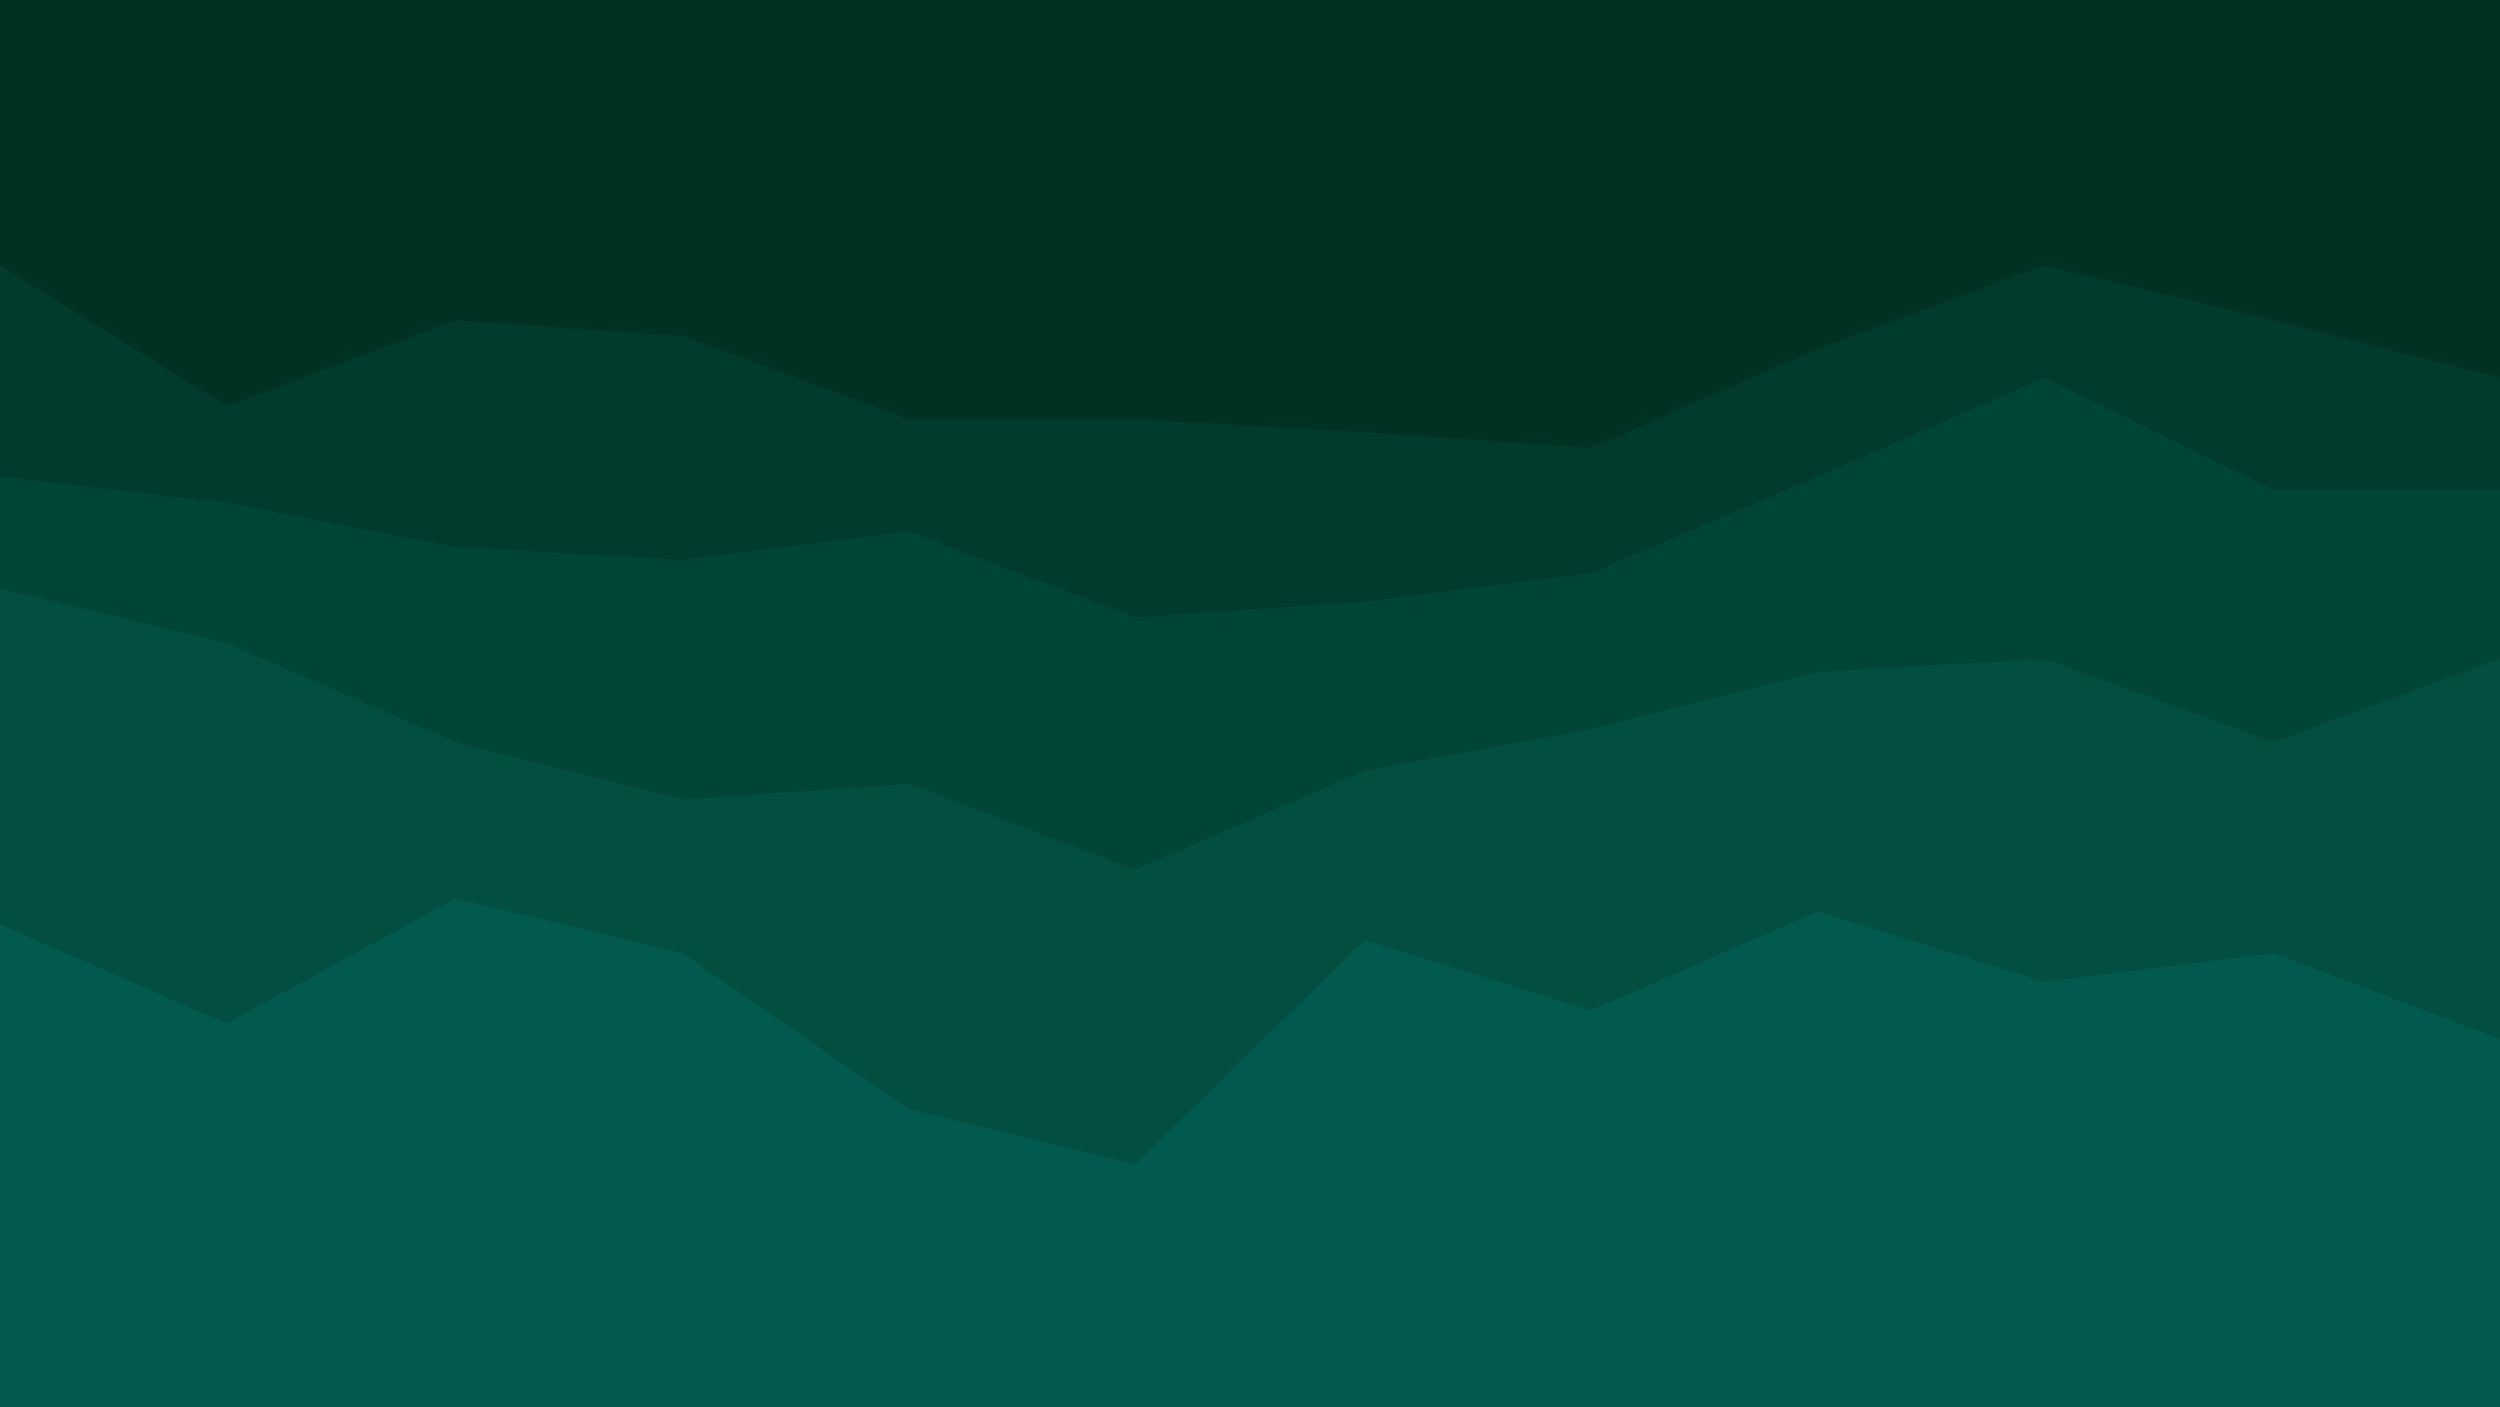
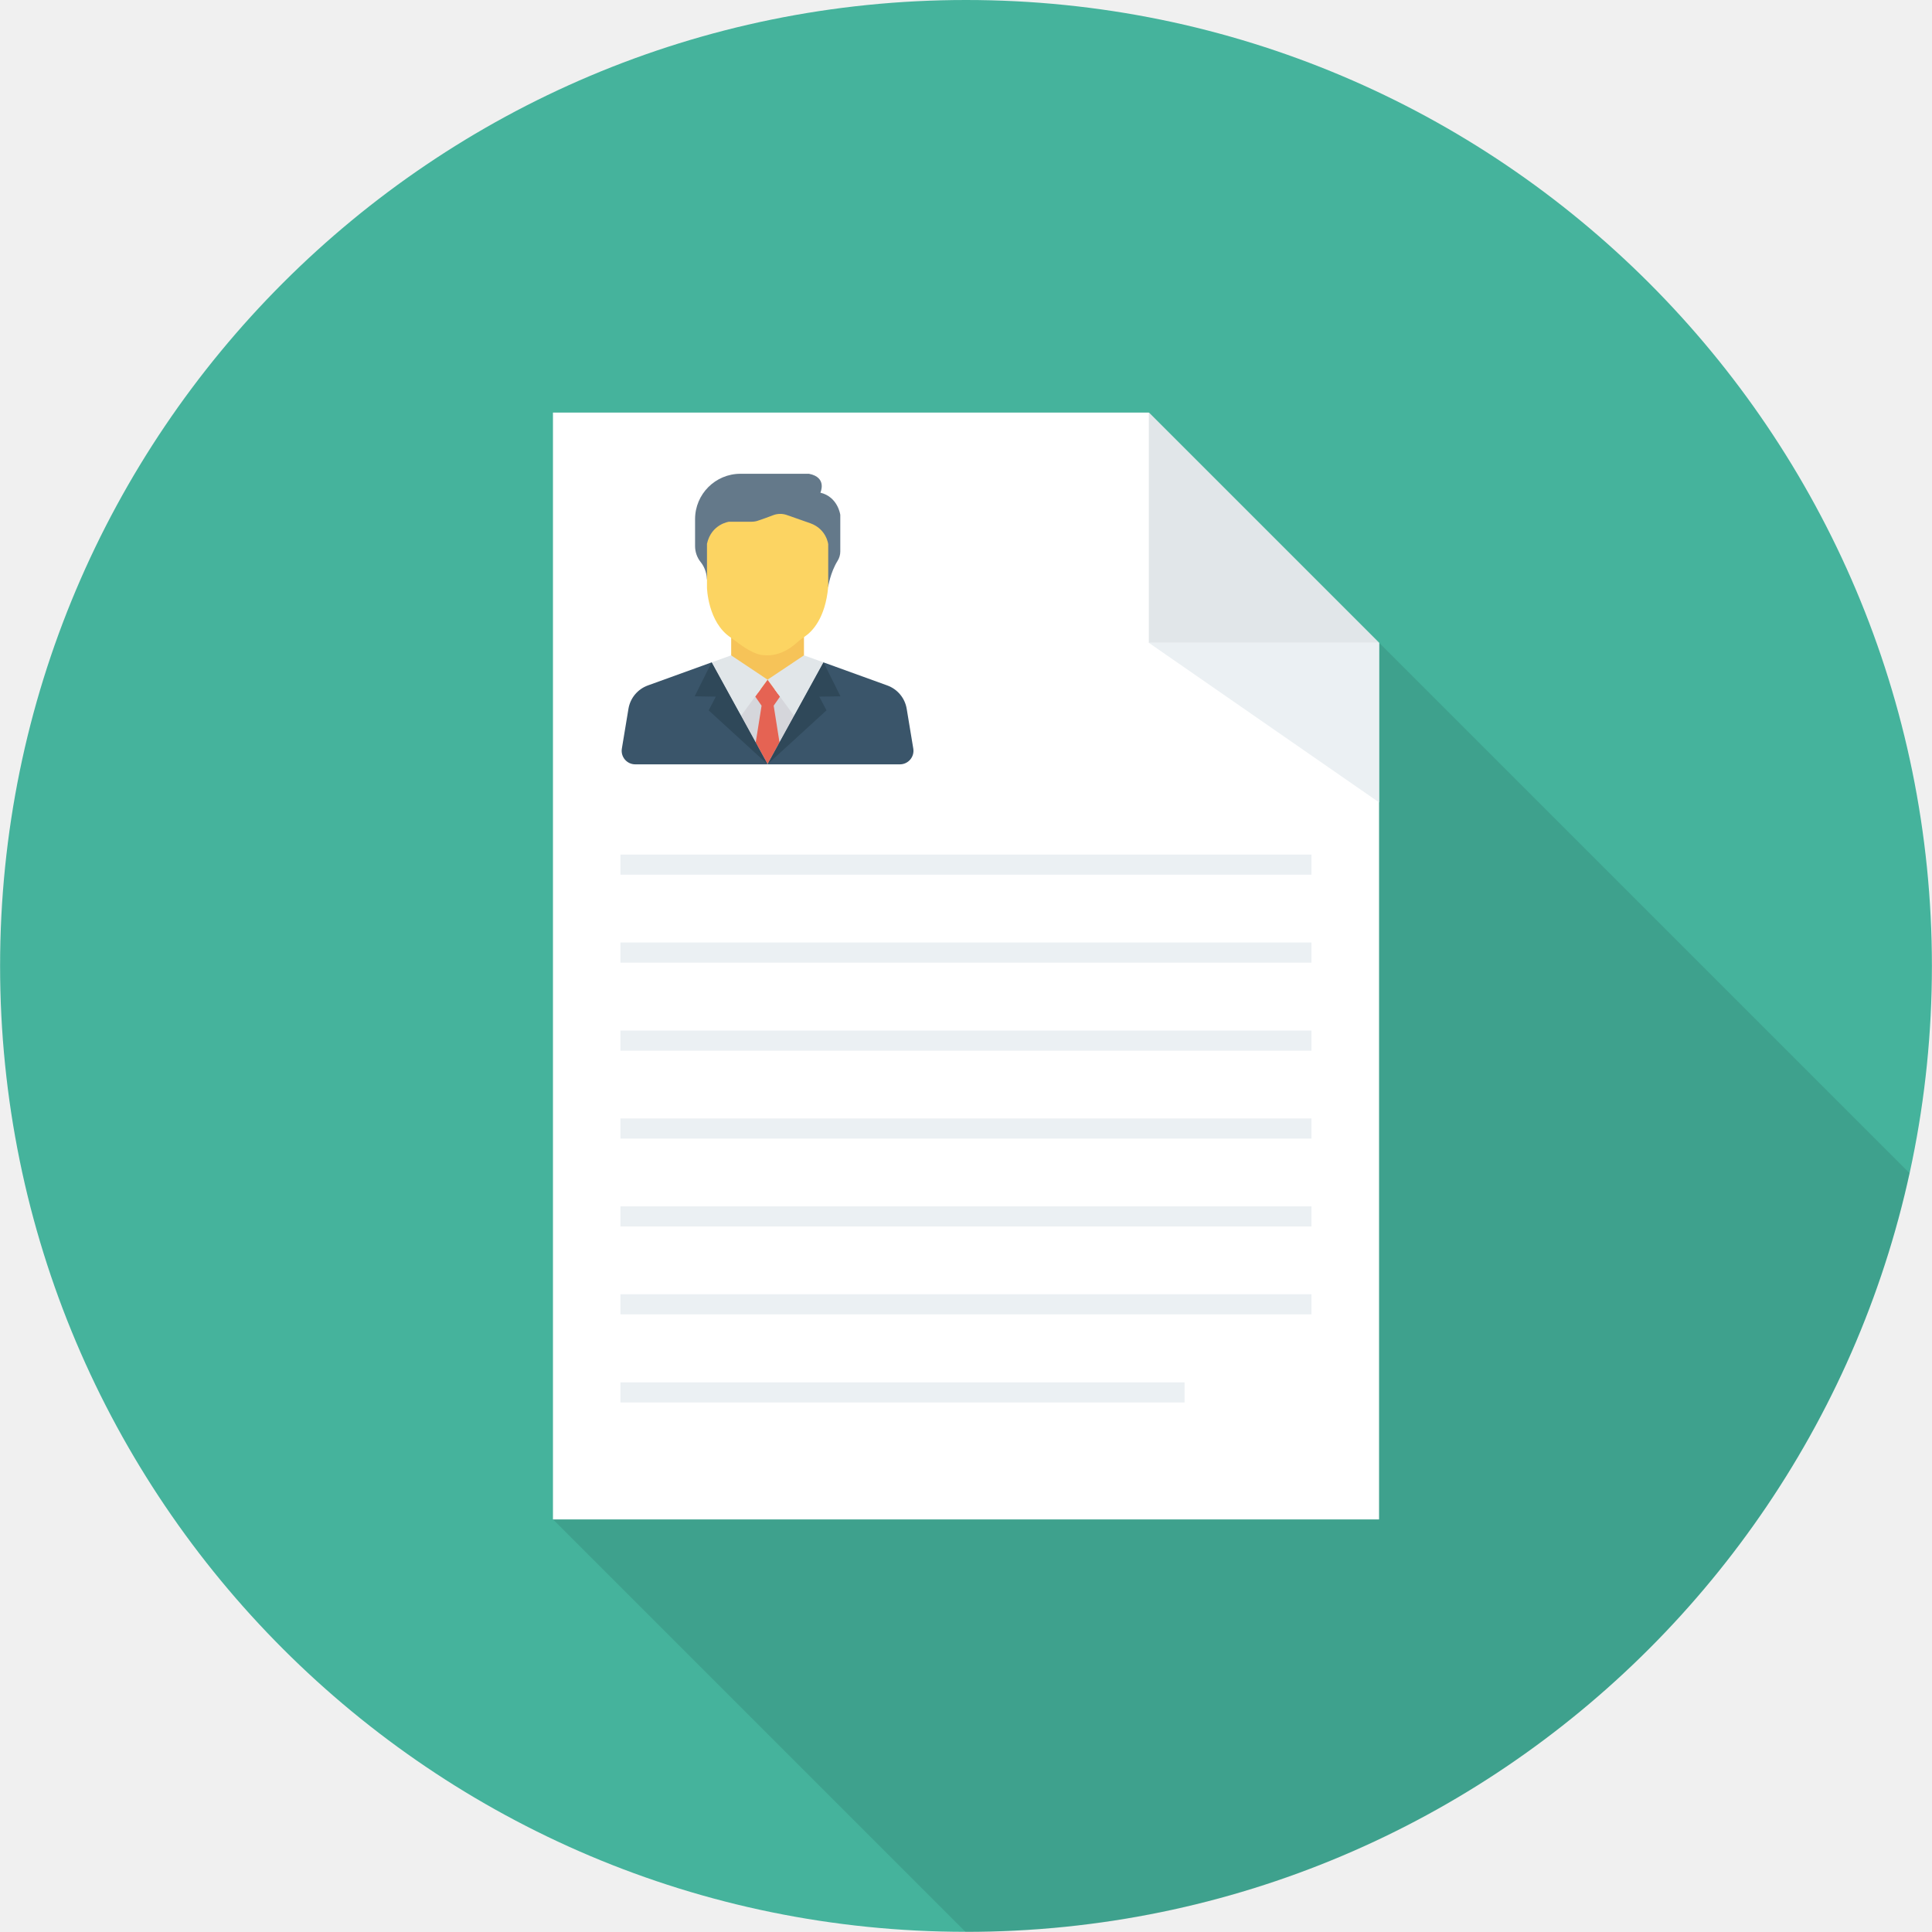
- <svg xmlns="http://www.w3.org/2000/svg" id="visual" viewBox="0 0 960 540" width="960" height="540" version="1.1">
-   <path d="M0 104L87 158L175 125L262 131L349 163L436 163L524 168L611 174L698 136L785 104L873 125L960 147L960 0L873 0L785 0L698 0L611 0L524 0L436 0L349 0L262 0L175 0L87 0L0 0Z" fill="#003223" />
-   <path d="M0 185L87 195L175 212L262 217L349 206L436 239L524 233L611 222L698 185L785 147L873 190L960 190L960 145L873 123L785 102L698 134L611 172L524 166L436 161L349 161L262 129L175 123L87 156L0 102Z" fill="#013b2d" />
-   <path d="M0 228L87 249L175 287L262 309L349 303L436 336L524 298L611 282L698 260L785 255L873 287L960 255L960 188L873 188L785 145L698 183L611 220L524 231L436 237L349 204L262 215L175 210L87 193L0 183Z" fill="#014537" />
-   <path d="M0 357L87 395L175 347L262 368L349 428L436 449L524 363L611 390L698 352L785 379L873 368L960 401L960 253L873 285L785 253L698 258L611 280L524 296L436 334L349 301L262 307L175 285L87 247L0 226Z" fill="#024f42" />
-   <path d="M0 541L87 541L175 541L262 541L349 541L436 541L524 541L611 541L698 541L785 541L873 541L960 541L960 399L873 366L785 377L698 350L611 388L524 361L436 447L349 426L262 366L175 345L87 393L0 355Z" fill="#02594e" />
+ <svg xmlns="http://www.w3.org/2000/svg" version="1.1" id="Layer_1" viewBox="0 0 451.319 451.319" xml:space="preserve">
+   <circle style="fill:#45B39C;" cx="225.659" cy="225.638" r="225.638" />
+   <path style="opacity:0.1;enable-background:new    ;" d="M129.188,96.37v258.566l96.38,96.38c0.031,0,0.061,0.002,0.092,0.002  c108.013,0,198.249-75.908,220.403-177.276L268.391,96.37C268.391,96.37,129.188,96.37,129.188,96.37z M179.306,158.754l0.01,0.014  l-0.01,0.006V158.754z M179.306,178.551l-0.013-0.013l0.012-0.011h0l0.012,0.011L179.306,178.551z M179.333,158.756l-0.004,0.002  l0.004-0.005V158.756z" />
+   <polygon style="fill:#FFFFFF;" points="268.371,96.378 129.169,96.378 129.169,354.944 322.152,354.944 322.152,150.159 " />
+   <polygon style="fill:#E1E6E9;" points="268.371,150.159 322.152,150.159 268.371,96.378 " />
+   <polygon style="fill:#EBF0F3;" points="322.152,150.159 268.371,150.159 322.152,187.438 " />
+   <g>
+     <path style="fill:#F6C358;" d="M179.284,162.098l0.023,0.015l0,0v-0.02l0.01,0.014l0.012-0.008v0l0.004-0.005v0.003l8.473-5.663   l0.001,0v-9.385c-0.641,0.441-1.256,0.92-1.834,1.441c-3.718,3.361-7.365,2.785-7.365,2.785c-2.224,0.059-5.393-2.22-6.744-3.281   c-0.344-0.27-0.697-0.528-1.059-0.773v9.212l0,0L179.284,162.098z" />
+     <polygon style="fill:#F6C358;" points="179.306,158.775 179.306,158.775 179.306,158.774 179.306,158.774 176.565,162.508    176.565,162.508  " />
+   </g>
+   <path style="fill:#64798A;" d="M193.474,137.047c0,0,0.49-3.308,2.184-6.026c0.411-0.66,0.636-1.418,0.636-2.196v-8.551  c0,0-0.534-4.193-4.65-5.184c0,0,1.677-3.571-2.668-4.415h-16.009l0,0c-5.852,0-10.597,4.744-10.597,10.597v6.282  c0,1.361,0.456,2.685,1.308,3.747c0.671,0.835,1.367,2.148,1.475,4.048" />
+   <path style="fill:#FCD462;" d="M178.608,153.056c0,0,3.647,0.576,7.365-2.785c0.578-0.522,1.193-1,1.834-1.441  c0.063-0.044,0.125-0.089,0.189-0.132c1.646-1.106,4.809-4.171,5.479-11.651v-9.911c0,0-0.381-3.507-4.117-4.879l-5.552-1.949  c-1.035-0.363-2.165-0.349-3.191,0.04c-1.15,0.437-2.669,1.002-3.625,1.308c-0.458,0.147-0.936,0.22-1.417,0.22h-5.275  c0,0-4.117,0.534-5.146,5.145v8.327v1.927c0,0,0.179,8.1,5.542,11.65c0.038,0.025,0.073,0.052,0.111,0.077  c0.362,0.244,0.715,0.503,1.059,0.773C173.215,150.836,176.384,153.115,178.608,153.056z" />
+   <g>
+     <polygon style="fill:#D5D6DB;" points="182.048,161.783 180.312,164.275 181.915,174.376 185.931,167.073  " />
+     <polygon style="fill:#D5D6DB;" points="176.83,174.997 178.587,163.924 176.676,161.181 172.42,166.978  " />
+     <polygon style="fill:#D5D6DB;" points="176.565,162.508 176.449,162.666 179.306,158.789 179.306,158.775 179.306,158.775  " />
+   </g>
+   <g>
+     <polygon style="fill:#E56353;" points="182.096,173.431 180.734,164.846 182.209,162.728 182.209,162.728 179.306,158.774    179.306,158.775 179.306,158.789 176.449,162.666 176.417,162.709 176.417,162.709 176.417,162.709 177.905,164.846    176.537,173.469 176.537,173.469 179.306,178.504 182.096,173.432  " />
+     <polygon style="fill:#E56353;" points="179.323,178.535 179.587,178.27 179.315,178.52  " />
+     <polygon style="fill:#E56353;" points="179.297,178.52 179.025,178.27 179.289,178.535  " />
+     <polygon style="fill:#E56353;" points="179.294,178.539 179.306,178.552 179.319,178.539 179.306,178.528 179.306,178.528    179.306,178.528  " />
+     <polygon style="fill:#E56353;" points="179.333,158.754 179.328,158.759 179.333,158.756  " />
+     <polygon style="fill:#E56353;" points="179.306,158.754 179.306,158.774 179.316,158.767  " />
+   </g>
+   <g>
+     <polygon style="fill:#E1E6E9;" points="179.333,158.756 179.328,158.759 179.328,158.759 179.316,158.767 179.306,158.774    179.306,158.774 179.306,158.774 179.306,158.774 179.306,158.774 182.209,162.728 185.51,167.224 192.38,154.734 187.807,153.094    187.806,153.094  " />
+     <polygon style="fill:#E1E6E9;" points="176.417,162.709 176.417,162.709 176.565,162.508 179.306,158.774 179.306,158.774    179.306,158.774 179.284,158.759 170.806,153.094 170.806,153.094 166.232,154.734 173.102,167.224  " />
+   </g>
+   <g>
+     <path style="fill:#3A556A;" d="M179.323,178.535l0.009,0.017h3.576h27.313c1.955,0,3.443-1.754,3.124-3.683l-1.539-9.292   c-0.415-2.506-2.151-4.593-4.54-5.457l-14.886-5.386" />
+     <ellipse transform="matrix(-0.7203 -0.6936 0.6936 -0.7203 184.6395 431.5238)" style="fill:#3A556A;" cx="179.316" cy="178.538" rx="0.015" ry="0.01" />
+   </g>
+   <g>
+     <polygon style="fill:#2F4859;" points="182.096,173.432 179.306,178.504 179.306,178.504 179.315,178.52 179.587,178.27    193.066,165.94 191.389,162.738 196.334,162.662 192.38,154.734 185.51,167.224  " />
+     <polygon style="fill:#2F4859;" points="179.294,178.539 179.306,178.528 179.306,178.528 179.297,178.52 179.289,178.535  " />
+   </g>
+   <path style="fill:#3A556A;" d="M179.294,178.539l-0.004-0.004l-13.057-23.801l-14.886,5.386c-2.389,0.864-4.125,2.951-4.54,5.457  l-1.539,9.292c-0.319,1.929,1.169,3.683,3.124,3.683h27.339h2.111h0.026h1.438h0L179.294,178.539z" />
+   <polygon style="fill:#2F4859;" points="179.323,178.535 179.315,178.52 179.306,178.504 179.306,178.504 176.537,173.469   173.102,167.224 166.232,154.734 162.279,162.662 167.223,162.738 165.546,165.94 179.025,178.27 179.297,178.52 179.306,178.528   179.306,178.528 179.319,178.539 179.333,178.552 " />
+   <g>
+     <rect x="144.938" y="199.629" style="fill:#EBF0F3;" width="161.423" height="4.7" />
+     <rect x="144.938" y="220.175" style="fill:#EBF0F3;" width="161.423" height="4.7" />
+     <rect x="144.938" y="240.742" style="fill:#EBF0F3;" width="161.423" height="4.7" />
+     <rect x="144.938" y="261.274" style="fill:#EBF0F3;" width="161.423" height="4.7" />
+     <rect x="144.938" y="281.805" style="fill:#EBF0F3;" width="161.423" height="4.7" />
+     <rect x="144.938" y="302.336" style="fill:#EBF0F3;" width="161.423" height="4.7" />
+     <rect x="144.938" y="322.918" style="fill:#EBF0F3;" width="131.779" height="4.7" />
+   </g>
</svg>
